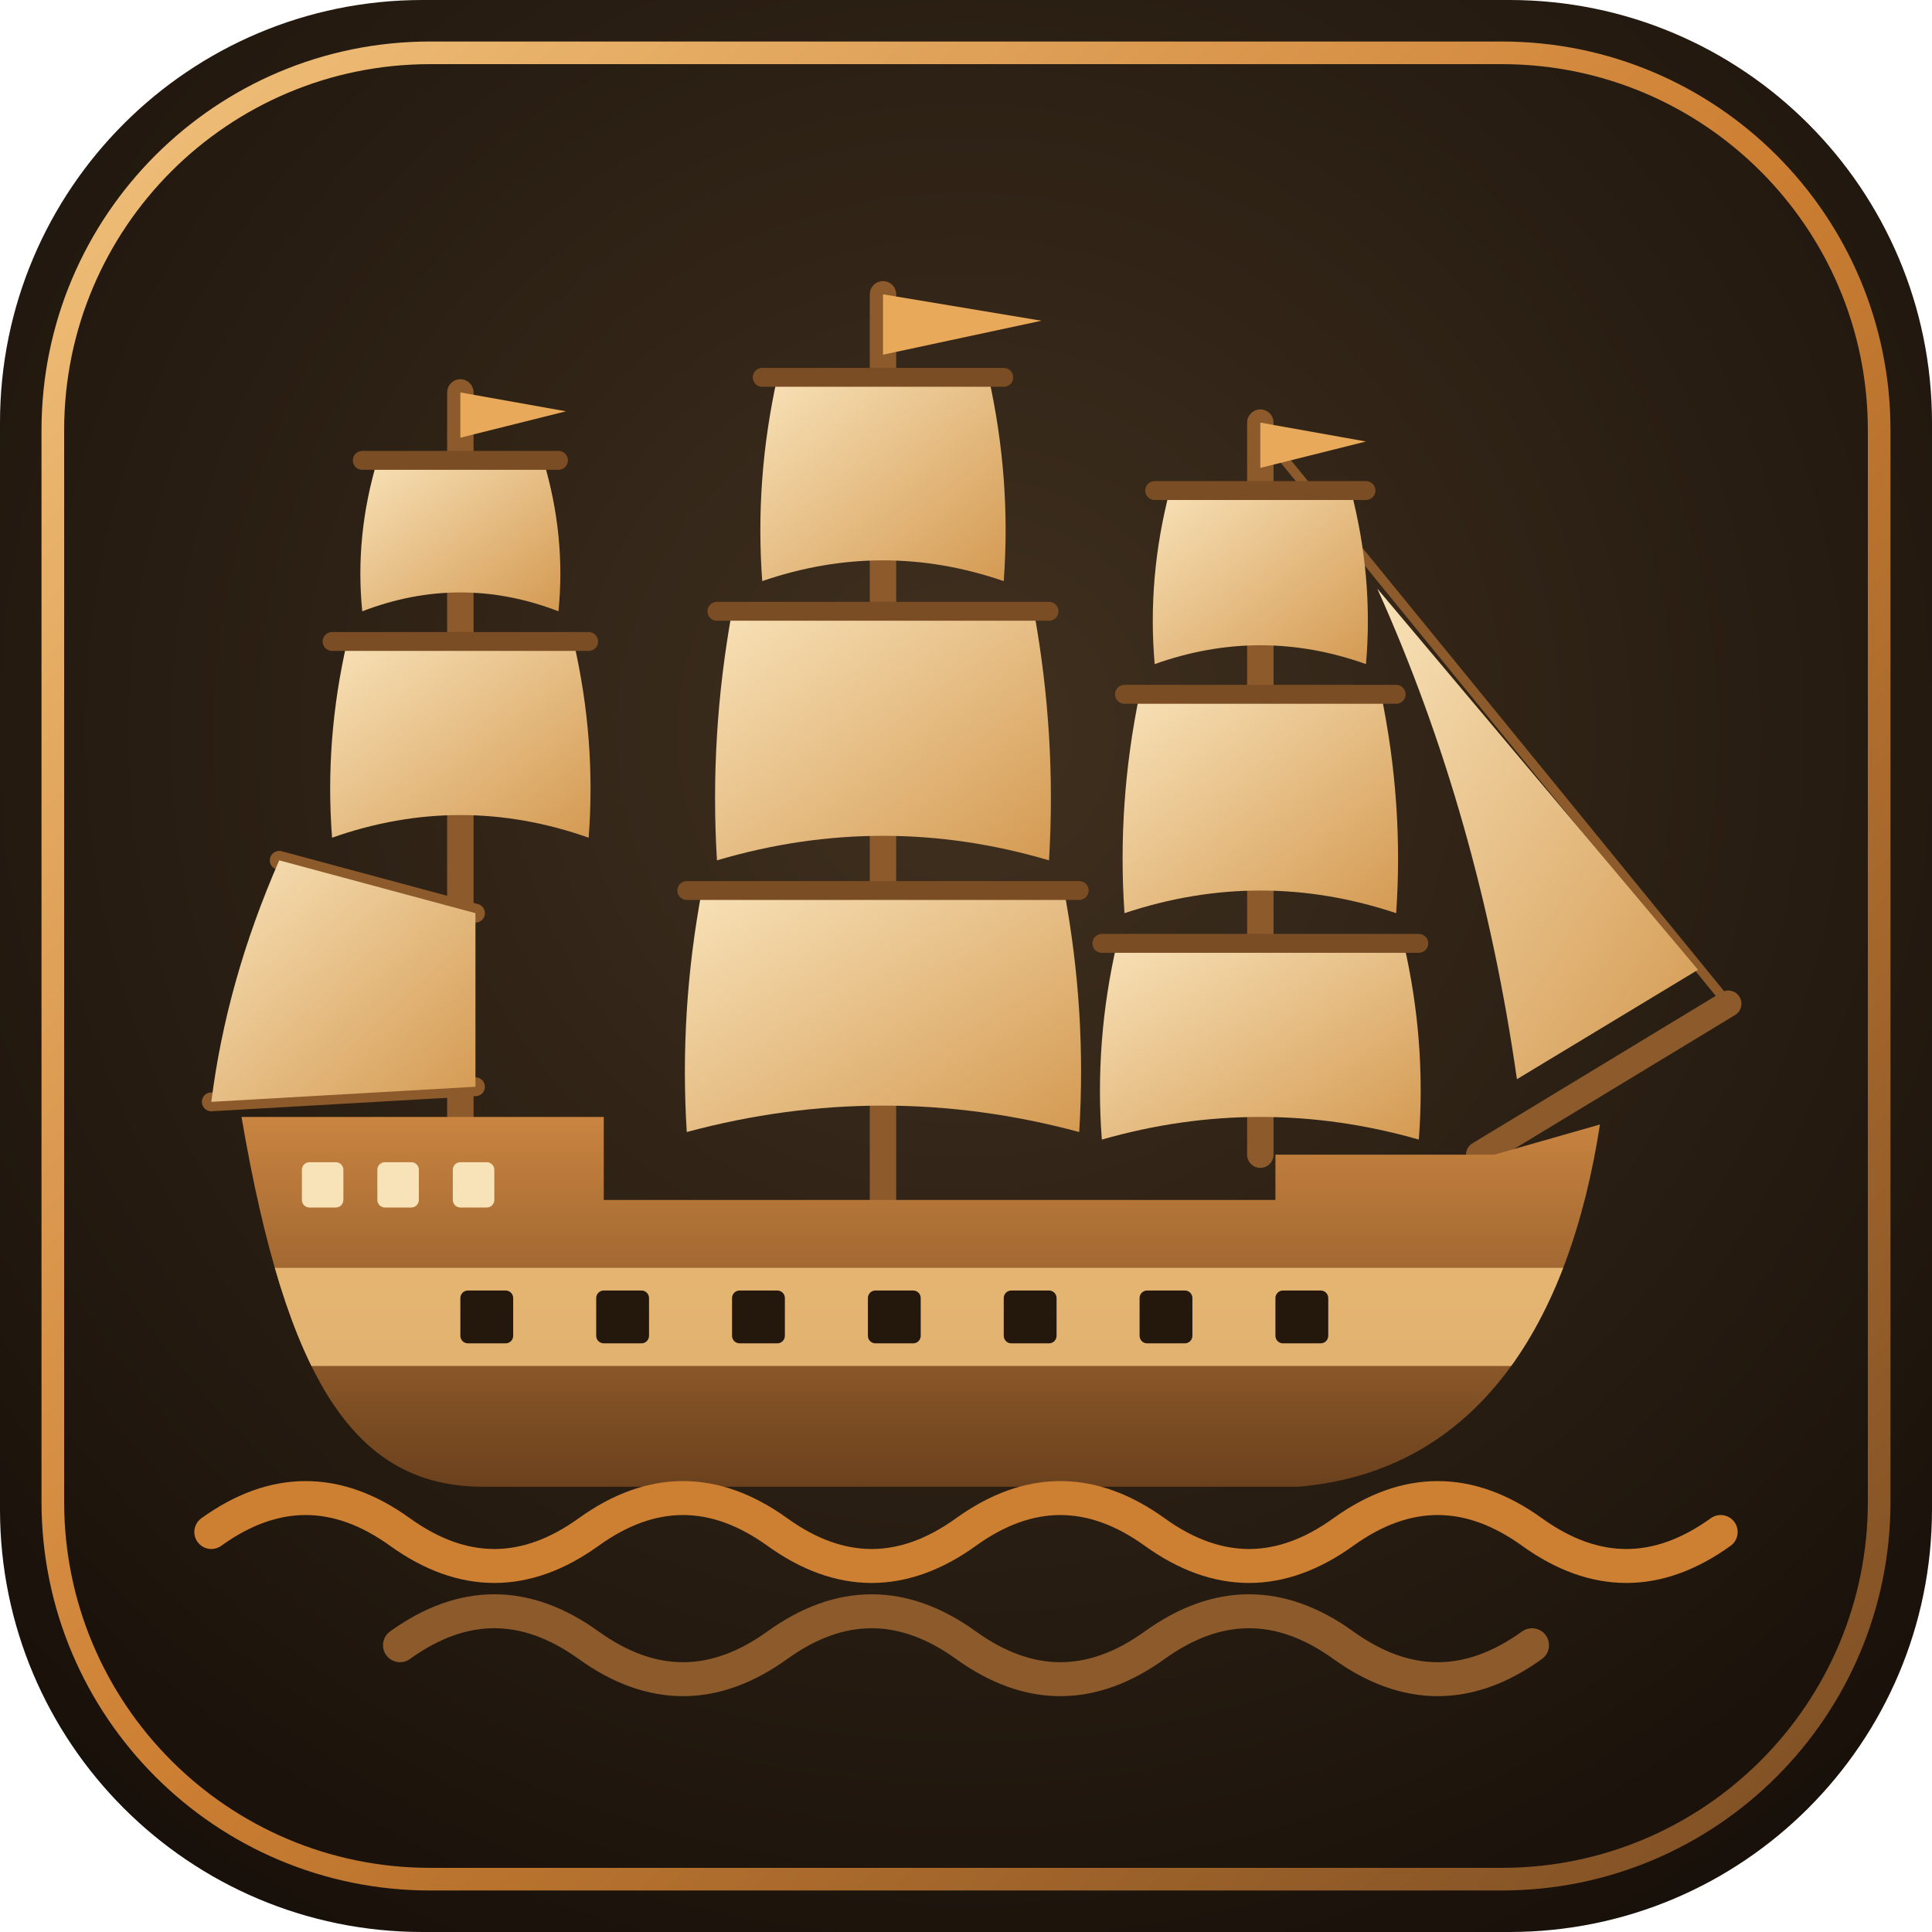
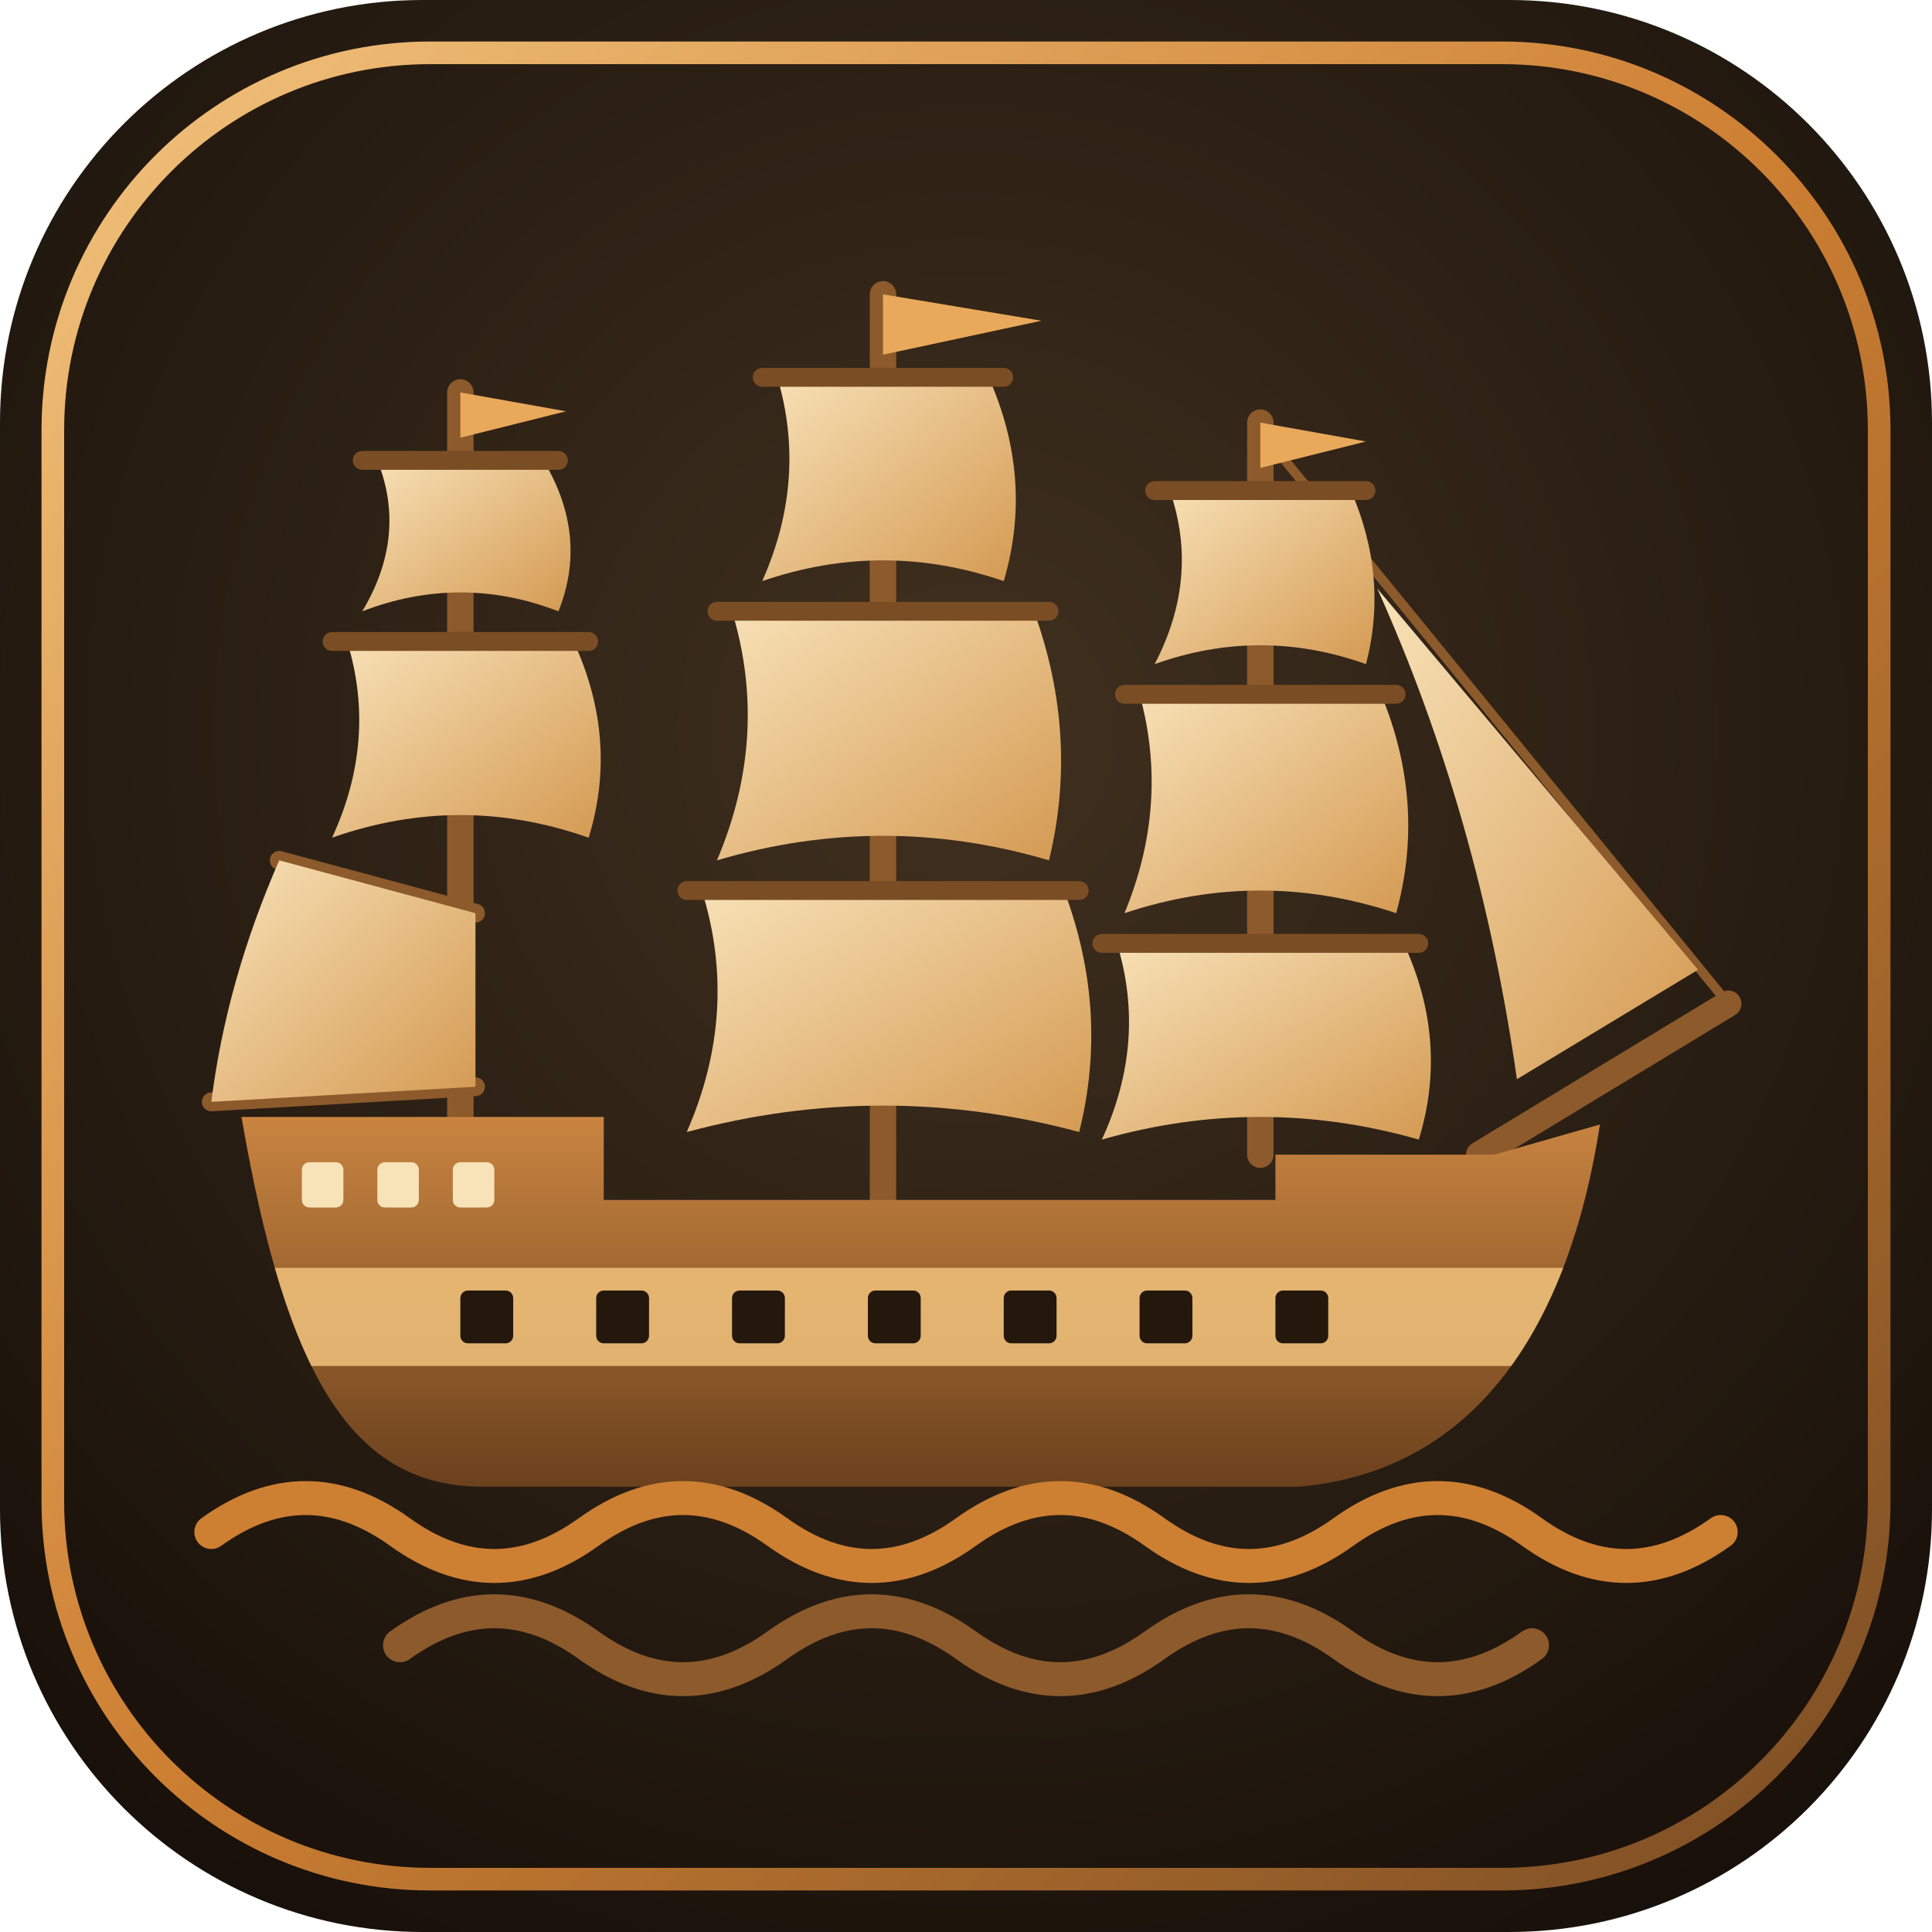
<svg xmlns="http://www.w3.org/2000/svg" viewBox="0 0 512 512" width="512" height="512" role="img" aria-label="A three-masted sailing ship in bronze">
  <defs>
    <radialGradient id="bg" cx="50%" cy="38%" r="75%">
      <stop offset="0" stop-color="#40301f" />
      <stop offset="1" stop-color="#150e08" />
    </radialGradient>
    <linearGradient id="sail" x1="0" y1="0" x2="1" y2="1">
      <stop offset="0" stop-color="#f8e2b8" />
      <stop offset="1" stop-color="#d49a52" />
    </linearGradient>
    <linearGradient id="hull" x1="0" y1="0" x2="0" y2="1">
      <stop offset="0" stop-color="#c98440" />
      <stop offset="1" stop-color="#6b411d" />
    </linearGradient>
    <linearGradient id="rim" x1="0" y1="0" x2="1" y2="1">
      <stop offset="0" stop-color="#f1c27d" />
      <stop offset="0.5" stop-color="#cd7f32" />
      <stop offset="1" stop-color="#7a4d24" />
    </linearGradient>
    <clipPath id="hullClip">
      <path d="M92 296H188V318H366V306H424L452 298C444 350 420 390 372 394H156C122 394 104 366 92 296Z" />
    </clipPath>
  </defs>
  <rect width="512" height="512" rx="112" fill="url(#bg)" />
  <rect x="14" y="14" width="484" height="484" rx="100" fill="none" stroke="url(#rim)" stroke-width="6" />
  <g transform="translate(-28 0)">
    <g stroke="#8c5a2b" stroke-linecap="round">
      <path d="M150 104V296M262 78V318M362 112V306" stroke-width="7" />
      <path d="M420 306L486 266" stroke-width="7" />
      <path d="M362 114L486 266" stroke-width="2.5" />
      <path d="M154 242L102 228M154 288L84 292" stroke-width="5" />
    </g>
    <g fill="url(#sail)">
      <path d="M154 242L102 228Q88 260 84 292L154 288Z" />
-       <path d="M120 170H180Q186 196 184 222Q150 210 116 222Q114 196 120 170Z" />
-       <path d="M128 122H172Q178 142 176 162Q150 152 124 162Q122 142 128 122Z" />
-       <path d="M214 236H310Q316 268 314 300Q262 286 210 300Q208 268 214 236Z" />
-       <path d="M222 162H302Q308 195 306 228Q262 215 218 228Q216 195 222 162Z" />
-       <path d="M234 100H290Q296 127 294 154Q262 143 230 154Q228 127 234 100Z" />
-       <path d="M324 250H400Q406 276 404 302Q362 290 320 302Q318 276 324 250Z" />
-       <path d="M330 184H394Q400 213 398 242Q362 230 326 242Q324 213 330 184Z" />
-       <path d="M338 130H386Q392 153 390 176Q362 166 334 176Q332 153 338 130Z" />
+       <path d="M120 170H180Q192 196 184 222Q150 210 116 222Q128 196 120 170Z" />
+       <path d="M128 122H172Q184 142 176 162Q150 152 124 162Q136 142 128 122Z" />
+       <path d="M214 236H310Q322 268 314 300Q262 286 210 300Q224 268 214 236Z" />
+       <path d="M222 162H302Q314 195 306 228Q262 215 218 228Q232 195 222 162Z" />
+       <path d="M234 100H290Q302 127 294 154Q262 143 230 154Q242 127 234 100Z" />
+       <path d="M324 250H400Q412 276 404 302Q362 290 320 302Q332 276 324 250Z" />
+       <path d="M330 184H394Q406 213 398 242Q362 230 326 242Q338 213 330 184Z" />
+       <path d="M338 130H386Q396 153 390 176Q362 166 334 176Q346 153 338 130Z" />
      <path d="M393 156L478 257L430 286Q420 216 393 156Z" />
    </g>
    <path d="M116 170H184M124 122H176M210 236H314M218 162H306M230 100H294M320 250H404M326 184H398M334 130H390" stroke="#7a4d24" stroke-width="5" stroke-linecap="round" />
    <g fill="#e8a95a">
      <path d="M262 78L304 85L262 94Z" />
      <path d="M150 104L178 109L150 116Z" />
      <path d="M362 112L390 117L362 124Z" />
    </g>
    <path d="M92 296H188V318H366V306H424L452 298C444 350 420 390 372 394H156C122 394 104 366 92 296Z" fill="url(#hull)" />
    <g clip-path="url(#hullClip)">
      <rect x="80" y="336" width="380" height="26" fill="#f1c27d" opacity="0.85" />
      <g fill="#24170c">
        <rect x="150" y="342" width="14" height="14" rx="2" />
        <rect x="186" y="342" width="14" height="14" rx="2" />
        <rect x="222" y="342" width="14" height="14" rx="2" />
        <rect x="258" y="342" width="14" height="14" rx="2" />
        <rect x="294" y="342" width="14" height="14" rx="2" />
        <rect x="330" y="342" width="14" height="14" rx="2" />
        <rect x="366" y="342" width="14" height="14" rx="2" />
      </g>
      <g fill="#f8e2b8">
        <rect x="108" y="308" width="11" height="12" rx="2" />
        <rect x="128" y="308" width="11" height="12" rx="2" />
        <rect x="148" y="308" width="11" height="12" rx="2" />
      </g>
    </g>
  </g>
  <g fill="none" stroke-linecap="round" stroke-width="9">
    <path d="M56 406q25-18 50 0t50 0t50 0t50 0t50 0t50 0t50 0t50 0" stroke="#cd7f32" />
    <path d="M106 436q25-18 50 0t50 0t50 0t50 0t50 0t50 0" stroke="#8c5a2b" />
  </g>
</svg>
